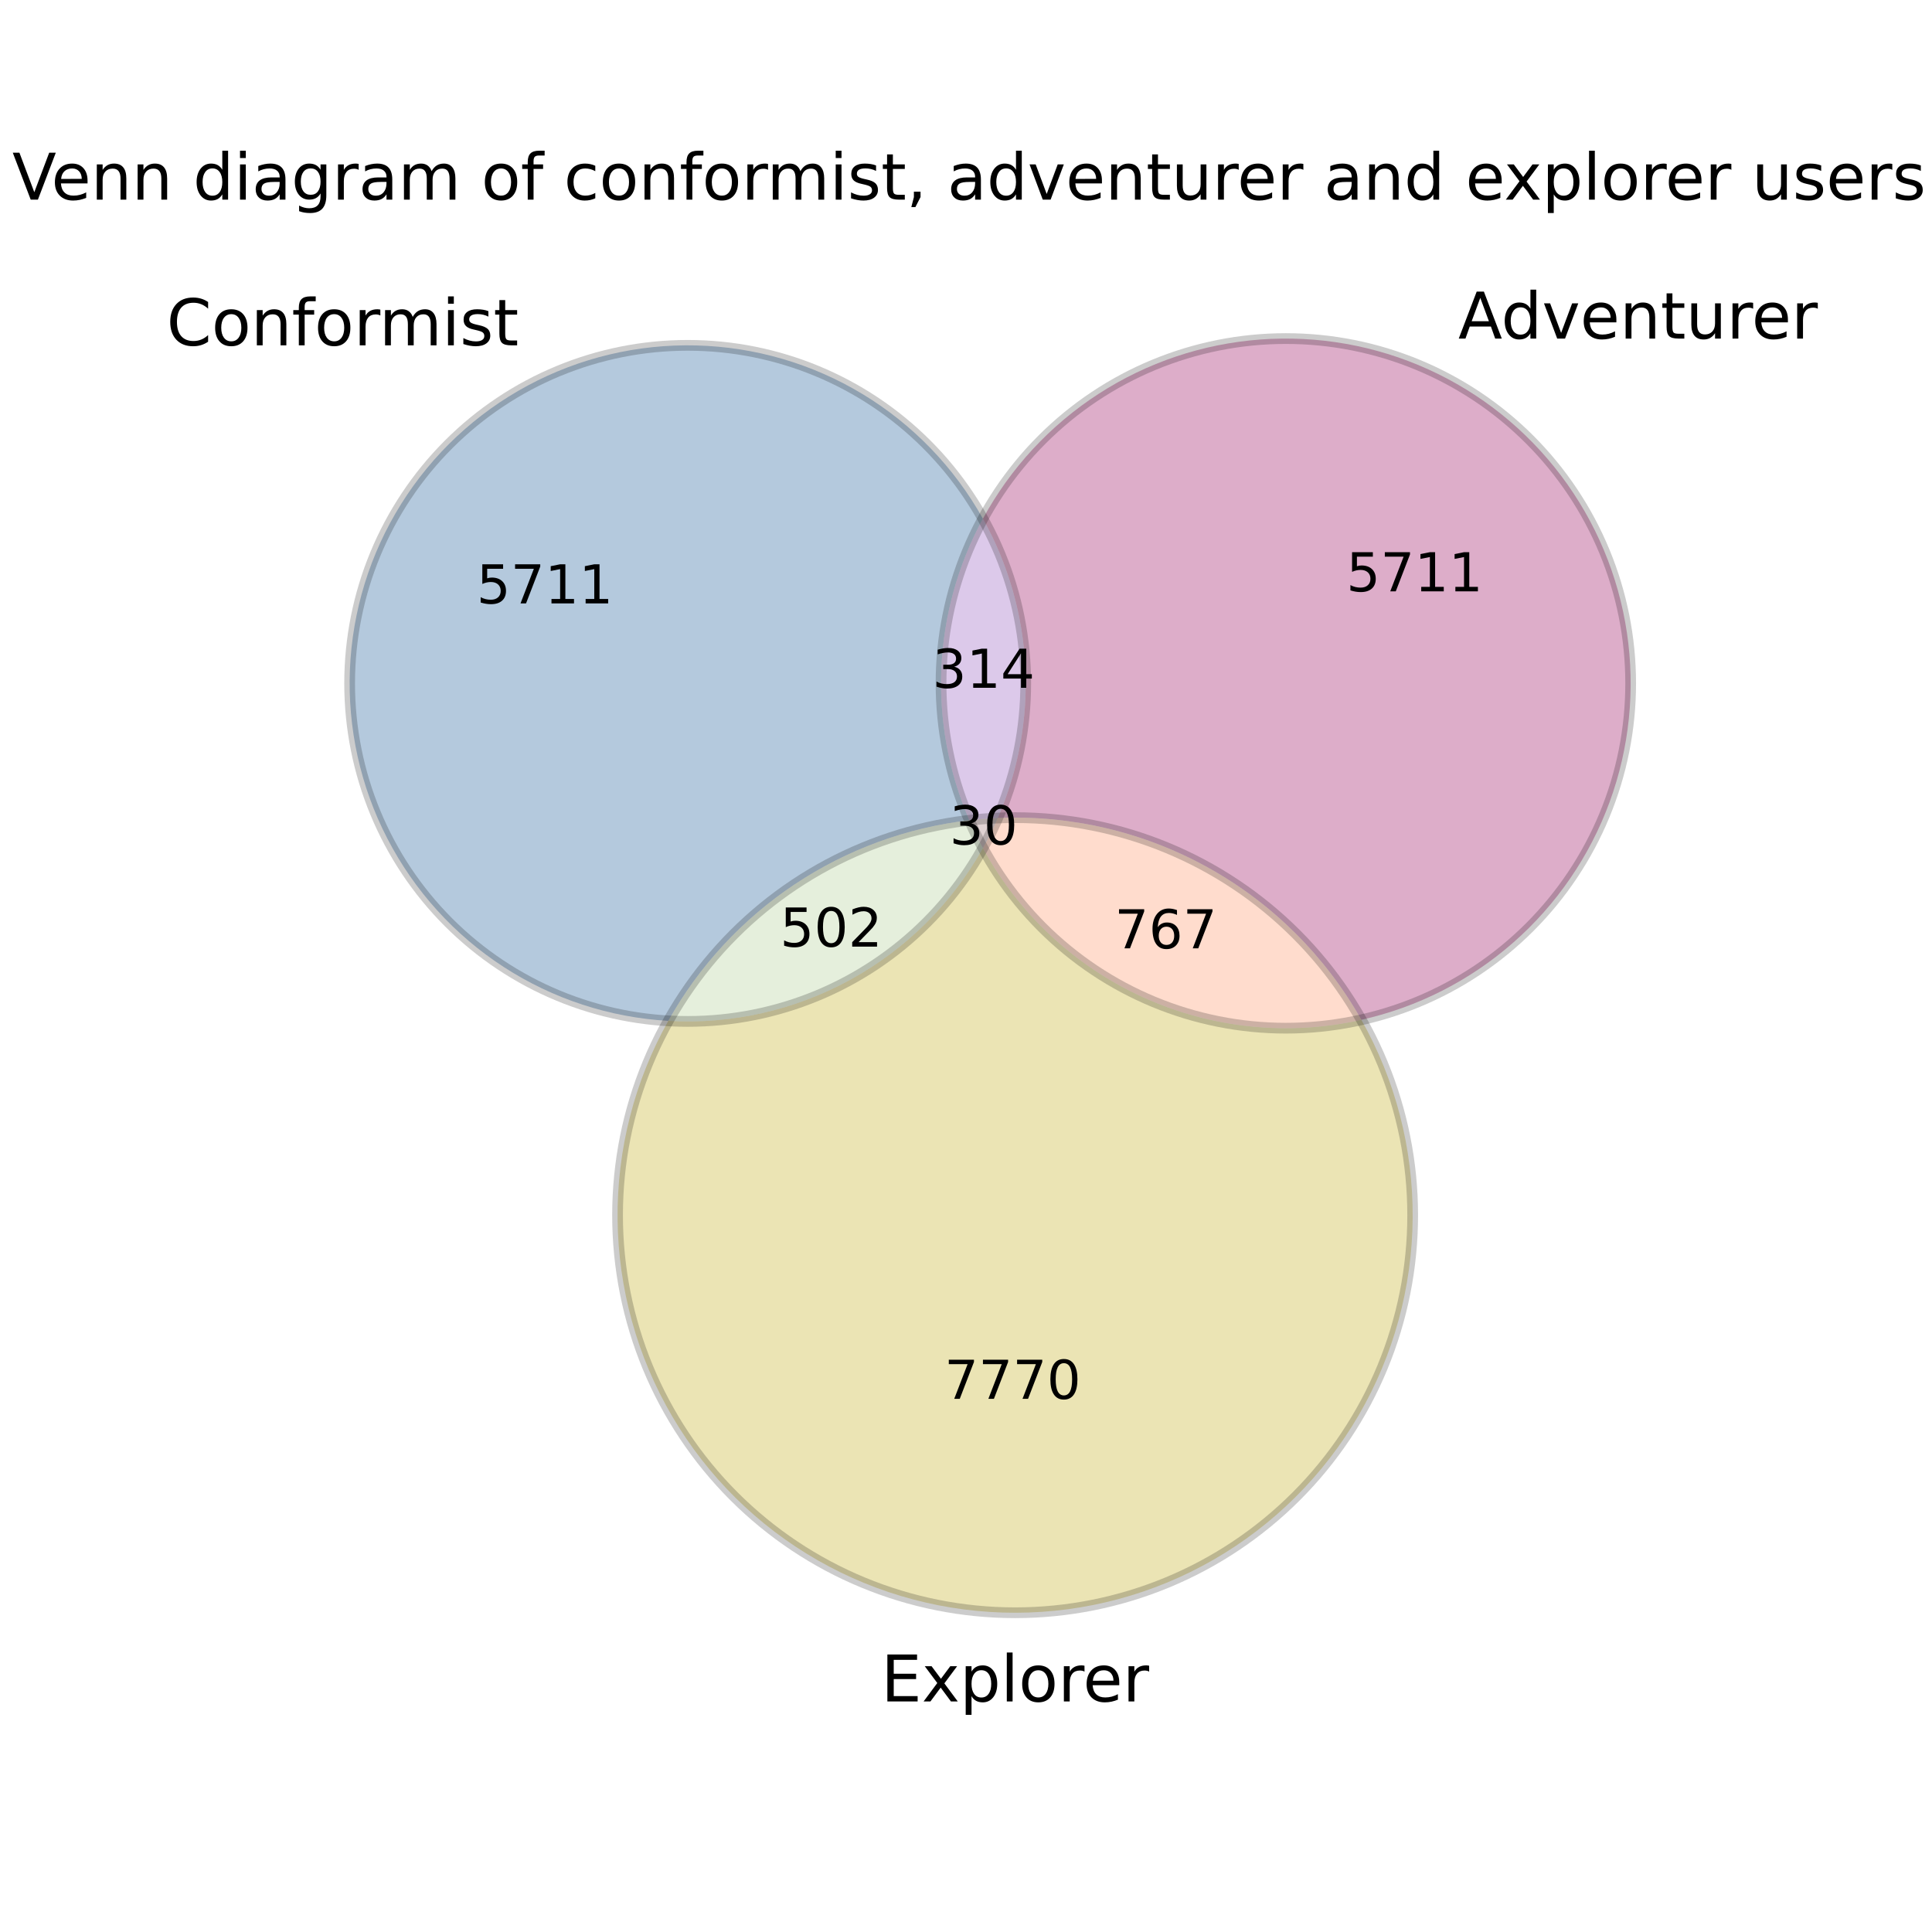
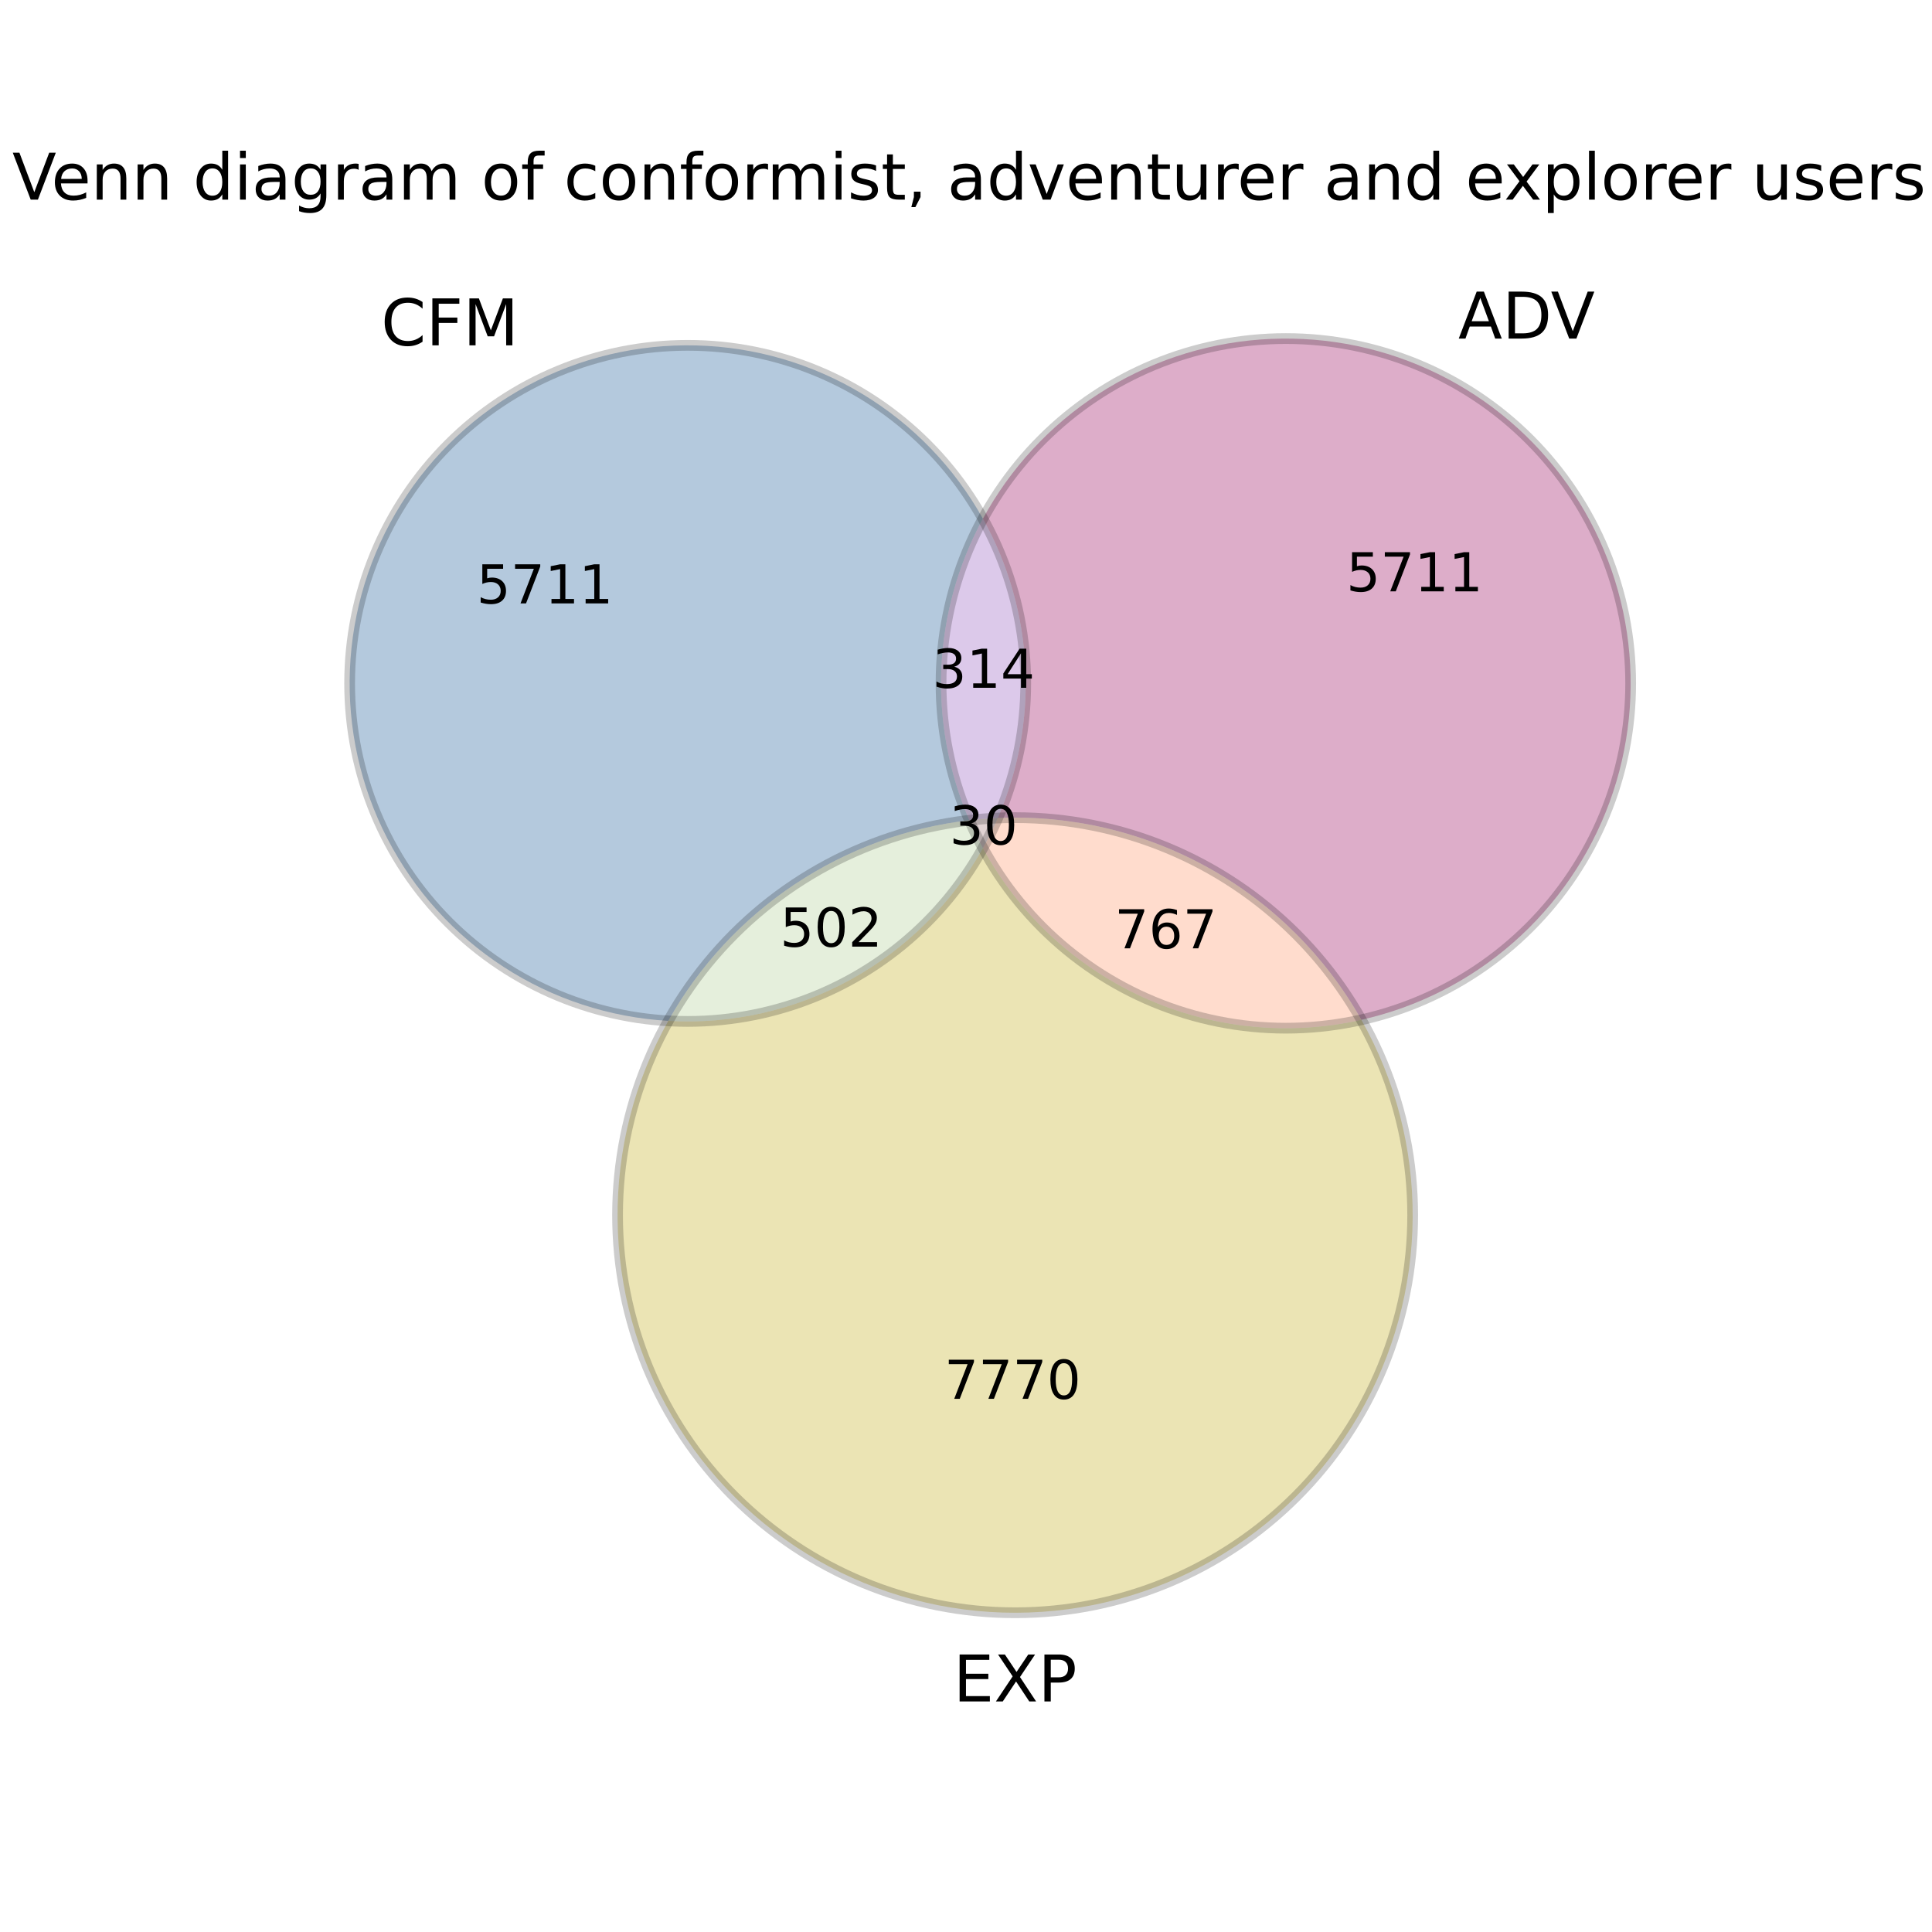
<svg xmlns="http://www.w3.org/2000/svg" xmlns:xlink="http://www.w3.org/1999/xlink" width="360pt" height="360pt" viewBox="0 0 360 360" version="1.1">
  <defs>
    <style type="text/css">*{stroke-linejoin: round; stroke-linecap: butt}</style>
  </defs>
  <g id="figure_1">
    <g id="patch_1">
      <path d="M 0 360  L 360 360  L 360 0  L 0 0  L 0 360  z " style="fill: none" />
    </g>
    <g id="axes_1">
      <g id="patch_2">
-         <path d="M 183.151 96.654  C 177.82 87.098 170.091 79.093 160.726 73.432  C 151.362 67.771 140.682 64.647 129.743 64.368  C 118.804 64.089 107.979 66.666 98.338 71.843  C 88.698 77.02 80.571 84.621 74.761 93.894  C 68.951 103.167 65.657 113.795 65.203 124.729  C 64.75 135.662 67.154 146.527 72.176 156.249  C 77.199 165.97 84.669 174.218 93.848 180.175  C 103.027 186.132 113.602 189.596 124.526 190.223  C 130.254 180 138.328 171.28 148.081 164.783  C 157.833 158.285 168.99 154.194 180.631 152.846  C 176.763 143.902 174.979 134.195 175.415 124.46  C 175.852 114.725 178.497 105.216 183.151 96.654  " clip-path="url(#p87c194760f)" style="fill: #4477aa; opacity: 0.4" />
+         <path d="M 183.151 96.654  C 177.82 87.098 170.091 79.093 160.726 73.432  C 151.362 67.771 140.682 64.647 129.743 64.368  C 118.804 64.089 107.979 66.666 98.338 71.843  C 88.698 77.02 80.571 84.621 74.761 93.894  C 68.951 103.167 65.657 113.795 65.203 124.729  C 64.75 135.662 67.154 146.527 72.176 156.249  C 77.199 165.97 84.669 174.218 93.848 180.175  C 103.027 186.132 113.602 189.596 124.526 190.223  C 130.254 180 138.328 171.28 148.081 164.783  C 157.833 158.285 168.99 154.194 180.631 152.846  C 176.763 143.902 174.979 134.195 175.415 124.46  C 175.852 114.725 178.497 105.216 183.151 96.654  " clip-path="url(#pa07d0264f8)" style="fill: #4477aa; opacity: 0.4" />
      </g>
      <g id="patch_3">
-         <path d="M 183.151 96.654  C 187.868 105.112 190.572 114.544 191.051 124.216  C 191.531 133.888 189.774 143.542 185.917 152.425  C 199.58 151.828 213.144 155.025 225.102 161.662  C 237.059 168.298 246.948 178.118 253.669 190.028  C 264.155 187.675 273.885 182.728 281.965 175.642  C 290.045 168.556 296.219 159.554 299.92 149.465  C 303.621 139.376 304.733 128.517 303.152 117.887  C 301.571 107.257 297.348 97.192 290.872 88.616  C 284.395 80.04 275.869 73.225 266.077 68.796  C 256.285 64.368 245.536 62.466 234.819 63.265  C 224.102 64.065 213.755 67.541 204.729 73.374  C 195.703 79.207 188.283 87.212 183.151 96.654  " clip-path="url(#p87c194760f)" style="fill: #aa3377; opacity: 0.4" />
+         <path d="M 183.151 96.654  C 187.868 105.112 190.572 114.544 191.051 124.216  C 191.531 133.888 189.774 143.542 185.917 152.425  C 199.58 151.828 213.144 155.025 225.102 161.662  C 237.059 168.298 246.948 178.118 253.669 190.028  C 264.155 187.675 273.885 182.728 281.965 175.642  C 290.045 168.556 296.219 159.554 299.92 149.465  C 303.621 139.376 304.733 128.517 303.152 117.887  C 301.571 107.257 297.348 97.192 290.872 88.616  C 284.395 80.04 275.869 73.225 266.077 68.796  C 256.285 64.368 245.536 62.466 234.819 63.265  C 224.102 64.065 213.755 67.541 204.729 73.374  C 195.703 79.207 188.283 87.212 183.151 96.654  " clip-path="url(#pa07d0264f8)" style="fill: #aa3377; opacity: 0.4" />
      </g>
      <g id="patch_4">
-         <path d="M 183.151 96.654  C 178.497 105.216 175.852 114.725 175.415 124.46  C 174.979 134.195 176.763 143.902 180.631 152.846  C 181.51 152.744 182.389 152.658 183.271 152.588  C 184.152 152.518 185.034 152.463 185.917 152.425  C 189.774 143.542 191.531 133.888 191.051 124.216  C 190.572 114.544 187.868 105.112 183.151 96.654  " clip-path="url(#p87c194760f)" style="fill: #a777ca; opacity: 0.4" />
+         <path d="M 183.151 96.654  C 178.497 105.216 175.852 114.725 175.415 124.46  C 174.979 134.195 176.763 143.902 180.631 152.846  C 181.51 152.744 182.389 152.658 183.271 152.588  C 184.152 152.518 185.034 152.463 185.917 152.425  C 189.774 143.542 191.531 133.888 191.051 124.216  C 190.572 114.544 187.868 105.112 183.151 96.654  " clip-path="url(#pa07d0264f8)" style="fill: #a777ca; opacity: 0.4" />
      </g>
      <g id="patch_5">
-         <path d="M 124.526 190.223  C 118.205 201.504 114.947 214.246 115.077 227.177  C 115.207 240.108 118.72 252.782 125.266 263.934  C 131.812 275.086 141.166 284.332 152.393 290.749  C 163.619 297.165 176.333 300.532 189.264 300.513  C 202.196 300.493 214.899 297.088 226.107 290.637  C 237.314 284.186 246.64 274.912 253.152 263.74  C 259.664 252.569 263.139 239.884 263.23 226.953  C 263.321 214.022 260.024 201.29 253.669 190.028  C 240.035 193.088 225.769 191.618 213.045 185.843  C 200.322 180.068 189.823 170.297 183.151 158.02  C 177.389 168.35 168.833 176.851 158.466 182.546  C 148.099 188.24 136.335 190.902 124.526 190.223  " clip-path="url(#p87c194760f)" style="fill: #ccbb44; opacity: 0.4" />
+         <path d="M 124.526 190.223  C 118.205 201.504 114.947 214.246 115.077 227.177  C 115.207 240.108 118.72 252.782 125.266 263.934  C 131.812 275.086 141.166 284.332 152.393 290.749  C 163.619 297.165 176.333 300.532 189.264 300.513  C 202.196 300.493 214.899 297.088 226.107 290.637  C 237.314 284.186 246.64 274.912 253.152 263.74  C 259.664 252.569 263.139 239.884 263.23 226.953  C 263.321 214.022 260.024 201.29 253.669 190.028  C 240.035 193.088 225.769 191.618 213.045 185.843  C 200.322 180.068 189.823 170.297 183.151 158.02  C 177.389 168.35 168.833 176.851 158.466 182.546  C 148.099 188.24 136.335 190.902 124.526 190.223  " clip-path="url(#pa07d0264f8)" style="fill: #ccbb44; opacity: 0.4" />
      </g>
      <g id="patch_6">
-         <path d="M 124.526 190.223  C 136.335 190.902 148.099 188.24 158.466 182.546  C 168.833 176.851 177.389 168.35 183.151 158.02  C 182.692 157.177 182.253 156.324 181.833 155.461  C 181.413 154.599 181.012 153.727 180.631 152.846  C 168.99 154.194 157.833 158.285 148.081 164.783  C 138.328 171.28 130.254 180 124.526 190.223  " clip-path="url(#p87c194760f)" style="fill: #bed6a7; opacity: 0.4" />
+         <path d="M 124.526 190.223  C 136.335 190.902 148.099 188.24 158.466 182.546  C 168.833 176.851 177.389 168.35 183.151 158.02  C 182.692 157.177 182.253 156.324 181.833 155.461  C 181.413 154.599 181.012 153.727 180.631 152.846  C 168.99 154.194 157.833 158.285 148.081 164.783  C 138.328 171.28 130.254 180 124.526 190.223  " clip-path="url(#pa07d0264f8)" style="fill: #bed6a7; opacity: 0.4" />
      </g>
      <g id="patch_7">
-         <path d="M 185.917 152.425  C 185.503 153.38 185.065 154.324 184.603 155.257  C 184.142 156.19 183.658 157.111 183.151 158.02  C 189.823 170.297 200.322 180.068 213.045 185.843  C 225.769 191.618 240.035 193.088 253.669 190.028  C 246.948 178.118 237.059 168.298 225.102 161.662  C 213.144 155.025 199.58 151.828 185.917 152.425  " clip-path="url(#p87c194760f)" style="fill: #ffa783; opacity: 0.4" />
+         <path d="M 185.917 152.425  C 185.503 153.38 185.065 154.324 184.603 155.257  C 184.142 156.19 183.658 157.111 183.151 158.02  C 189.823 170.297 200.322 180.068 213.045 185.843  C 225.769 191.618 240.035 193.088 253.669 190.028  C 246.948 178.118 237.059 168.298 225.102 161.662  C 213.144 155.025 199.58 151.828 185.917 152.425  " clip-path="url(#pa07d0264f8)" style="fill: #ffa783; opacity: 0.4" />
      </g>
      <g id="patch_8">
-         <path d="M 180.631 152.846  C 181.012 153.727 181.413 154.599 181.833 155.461  C 182.253 156.324 182.692 157.177 183.151 158.02  C 183.658 157.111 184.142 156.19 184.603 155.257  C 185.065 154.324 185.503 153.38 185.917 152.425  C 185.034 152.463 184.152 152.518 183.271 152.588  C 182.389 152.658 181.51 152.744 180.631 152.846  " clip-path="url(#p87c194760f)" style="fill: #b18f8f; opacity: 0.4" />
+         <path d="M 180.631 152.846  C 181.012 153.727 181.413 154.599 181.833 155.461  C 182.253 156.324 182.692 157.177 183.151 158.02  C 183.658 157.111 184.142 156.19 184.603 155.257  C 185.065 154.324 185.503 153.38 185.917 152.425  C 185.034 152.463 184.152 152.518 183.271 152.588  C 182.389 152.658 181.51 152.744 180.631 152.846  " clip-path="url(#pa07d0264f8)" style="fill: #b18f8f; opacity: 0.4" />
      </g>
      <g id="patch_9">
-         <path d="M 128.139 190.327  C 144.844 190.327 160.867 183.69 172.68 171.878  C 184.492 160.065 191.129 144.042 191.129 127.337  C 191.129 110.632 184.492 94.609 172.68 82.797  C 160.867 70.985 144.844 64.348 128.139 64.348  C 111.434 64.348 95.411 70.985 83.599 82.797  C 71.786 94.609 65.149 110.632 65.149 127.337  C 65.149 144.042 71.786 160.065 83.599 171.878  C 95.411 183.69 111.434 190.327 128.139 190.327  L 128.139 190.327  z " clip-path="url(#p87c194760f)" style="fill: none; opacity: 0.2; stroke: #000000; stroke-width: 2; stroke-linejoin: miter" />
+         <path d="M 128.139 190.327  C 144.844 190.327 160.867 183.69 172.68 171.878  C 184.492 160.065 191.129 144.042 191.129 127.337  C 191.129 110.632 184.492 94.609 172.68 82.797  C 160.867 70.985 144.844 64.348 128.139 64.348  C 111.434 64.348 95.411 70.985 83.599 82.797  C 71.786 94.609 65.149 110.632 65.149 127.337  C 65.149 144.042 71.786 160.065 83.599 171.878  C 95.411 183.69 111.434 190.327 128.139 190.327  L 128.139 190.327  z " clip-path="url(#pa07d0264f8)" style="fill: none; opacity: 0.2; stroke: #000000; stroke-width: 2; stroke-linejoin: miter" />
      </g>
      <g id="patch_10">
-         <path d="M 239.601 191.587  C 256.64 191.587 272.984 184.817 285.032 172.769  C 297.081 160.72 303.851 144.377 303.851 127.337  C 303.851 110.298 297.081 93.954 285.032 81.906  C 272.984 69.857 256.64 63.087 239.601 63.087  C 222.561 63.087 206.218 69.857 194.169 81.906  C 182.121 93.954 175.351 110.298 175.351 127.337  C 175.351 144.377 182.121 160.72 194.169 172.769  C 206.218 184.817 222.561 191.587 239.601 191.587  L 239.601 191.587  z " clip-path="url(#p87c194760f)" style="fill: none; opacity: 0.2; stroke: #000000; stroke-width: 2; stroke-linejoin: miter" />
+         <path d="M 239.601 191.587  C 256.64 191.587 272.984 184.817 285.032 172.769  C 297.081 160.72 303.851 144.377 303.851 127.337  C 303.851 110.298 297.081 93.954 285.032 81.906  C 272.984 69.857 256.64 63.087 239.601 63.087  C 222.561 63.087 206.218 69.857 194.169 81.906  C 182.121 93.954 175.351 110.298 175.351 127.337  C 175.351 144.377 182.121 160.72 194.169 172.769  C 206.218 184.817 222.561 191.587 239.601 191.587  L 239.601 191.587  z " clip-path="url(#pa07d0264f8)" style="fill: none; opacity: 0.2; stroke: #000000; stroke-width: 2; stroke-linejoin: miter" />
      </g>
      <g id="patch_11">
-         <path d="M 189.153 300.513  C 208.799 300.513 227.643 292.707 241.534 278.815  C 255.426 264.924 263.232 246.079 263.232 226.433  C 263.232 206.787 255.426 187.943 241.534 174.052  C 227.643 160.16 208.799 152.354 189.153 152.354  C 169.506 152.354 150.662 160.16 136.771 174.052  C 122.879 187.943 115.073 206.787 115.073 226.433  C 115.073 246.079 122.879 264.924 136.771 278.815  C 150.662 292.707 169.506 300.513 189.153 300.513  L 189.153 300.513  z " clip-path="url(#p87c194760f)" style="fill: none; opacity: 0.2; stroke: #000000; stroke-width: 2; stroke-linejoin: miter" />
+         <path d="M 189.153 300.513  C 208.799 300.513 227.643 292.707 241.534 278.815  C 255.426 264.924 263.232 246.079 263.232 226.433  C 263.232 206.787 255.426 187.943 241.534 174.052  C 227.643 160.16 208.799 152.354 189.153 152.354  C 169.506 152.354 150.662 160.16 136.771 174.052  C 122.879 187.943 115.073 206.787 115.073 226.433  C 115.073 246.079 122.879 264.924 136.771 278.815  C 150.662 292.707 169.506 300.513 189.153 300.513  L 189.153 300.513  z " clip-path="url(#pa07d0264f8)" style="fill: none; opacity: 0.2; stroke: #000000; stroke-width: 2; stroke-linejoin: miter" />
      </g>
      <g id="text_1">
        <g transform="translate(88.79503 112.4394)scale(0.1 -0.1)">
          <defs>
            <path id="DejaVuSans-35" d="M 691 4666  L 3169 4666  L 3169 4134  L 1269 4134  L 1269 2991  Q 1406 3038 1543 3061  Q 1681 3084 1819 3084  Q 2600 3084 3056 2656  Q 3513 2228 3513 1497  Q 3513 744 3044 326  Q 2575 -91 1722 -91  Q 1428 -91 1123 -41  Q 819 9 494 109  L 494 744  Q 775 591 1075 516  Q 1375 441 1709 441  Q 2250 441 2565 725  Q 2881 1009 2881 1497  Q 2881 1984 2565 2268  Q 2250 2553 1709 2553  Q 1456 2553 1204 2497  Q 953 2441 691 2322  L 691 4666  z " transform="scale(0.015625)" />
            <path id="DejaVuSans-37" d="M 525 4666  L 3525 4666  L 3525 4397  L 1831 0  L 1172 0  L 2766 4134  L 525 4134  L 525 4666  z " transform="scale(0.015625)" />
            <path id="DejaVuSans-31" d="M 794 531  L 1825 531  L 1825 4091  L 703 3866  L 703 4441  L 1819 4666  L 2450 4666  L 2450 531  L 3481 531  L 3481 0  L 794 0  L 794 531  z " transform="scale(0.015625)" />
          </defs>
          <use xlink:href="#DejaVuSans-35" />
          <use xlink:href="#DejaVuSans-37" x="63.623" />
          <use xlink:href="#DejaVuSans-31" x="127.246" />
          <use xlink:href="#DejaVuSans-31" x="190.869" />
        </g>
      </g>
      <g id="text_2">
        <g transform="translate(250.86 110.1849)scale(0.1 -0.1)">
          <use xlink:href="#DejaVuSans-35" />
          <use xlink:href="#DejaVuSans-37" x="63.623" />
          <use xlink:href="#DejaVuSans-31" x="127.246" />
          <use xlink:href="#DejaVuSans-31" x="190.869" />
        </g>
      </g>
      <g id="text_3">
        <g transform="translate(173.7416 128.1633)scale(0.1 -0.1)">
          <defs>
            <path id="DejaVuSans-33" d="M 2597 2516  Q 3050 2419 3304 2112  Q 3559 1806 3559 1356  Q 3559 666 3084 287  Q 2609 -91 1734 -91  Q 1441 -91 1130 -33  Q 819 25 488 141  L 488 750  Q 750 597 1062 519  Q 1375 441 1716 441  Q 2309 441 2620 675  Q 2931 909 2931 1356  Q 2931 1769 2642 2001  Q 2353 2234 1838 2234  L 1294 2234  L 1294 2753  L 1863 2753  Q 2328 2753 2575 2939  Q 2822 3125 2822 3475  Q 2822 3834 2567 4026  Q 2313 4219 1838 4219  Q 1578 4219 1281 4162  Q 984 4106 628 3988  L 628 4550  Q 988 4650 1302 4700  Q 1616 4750 1894 4750  Q 2613 4750 3031 4423  Q 3450 4097 3450 3541  Q 3450 3153 3228 2886  Q 3006 2619 2597 2516  z " transform="scale(0.015625)" />
            <path id="DejaVuSans-34" d="M 2419 4116  L 825 1625  L 2419 1625  L 2419 4116  z M 2253 4666  L 3047 4666  L 3047 1625  L 3713 1625  L 3713 1100  L 3047 1100  L 3047 0  L 2419 0  L 2419 1100  L 313 1100  L 313 1709  L 2253 4666  z " transform="scale(0.015625)" />
          </defs>
          <use xlink:href="#DejaVuSans-33" />
          <use xlink:href="#DejaVuSans-31" x="63.623" />
          <use xlink:href="#DejaVuSans-34" x="127.246" />
        </g>
      </g>
      <g id="text_4">
        <g transform="translate(175.9754 260.6526)scale(0.1 -0.1)">
          <defs>
            <path id="DejaVuSans-30" d="M 2034 4250  Q 1547 4250 1301 3770  Q 1056 3291 1056 2328  Q 1056 1369 1301 889  Q 1547 409 2034 409  Q 2525 409 2770 889  Q 3016 1369 3016 2328  Q 3016 3291 2770 3770  Q 2525 4250 2034 4250  z M 2034 4750  Q 2819 4750 3233 4129  Q 3647 3509 3647 2328  Q 3647 1150 3233 529  Q 2819 -91 2034 -91  Q 1250 -91 836 529  Q 422 1150 422 2328  Q 422 3509 836 4129  Q 1250 4750 2034 4750  z " transform="scale(0.015625)" />
          </defs>
          <use xlink:href="#DejaVuSans-37" />
          <use xlink:href="#DejaVuSans-37" x="63.623" />
          <use xlink:href="#DejaVuSans-37" x="127.246" />
          <use xlink:href="#DejaVuSans-30" x="190.869" />
        </g>
      </g>
      <g id="text_5">
        <g transform="translate(145.3386 176.3863)scale(0.1 -0.1)">
          <defs>
            <path id="DejaVuSans-32" d="M 1228 531  L 3431 531  L 3431 0  L 469 0  L 469 531  Q 828 903 1448 1529  Q 2069 2156 2228 2338  Q 2531 2678 2651 2914  Q 2772 3150 2772 3378  Q 2772 3750 2511 3984  Q 2250 4219 1831 4219  Q 1534 4219 1204 4116  Q 875 4013 500 3803  L 500 4441  Q 881 4594 1212 4672  Q 1544 4750 1819 4750  Q 2544 4750 2975 4387  Q 3406 4025 3406 3419  Q 3406 3131 3298 2873  Q 3191 2616 2906 2266  Q 2828 2175 2409 1742  Q 1991 1309 1228 531  z " transform="scale(0.015625)" />
          </defs>
          <use xlink:href="#DejaVuSans-35" />
          <use xlink:href="#DejaVuSans-30" x="63.623" />
          <use xlink:href="#DejaVuSans-32" x="127.246" />
        </g>
      </g>
      <g id="text_6">
        <g transform="translate(207.693 176.7117)scale(0.1 -0.1)">
          <defs>
            <path id="DejaVuSans-36" d="M 2113 2584  Q 1688 2584 1439 2293  Q 1191 2003 1191 1497  Q 1191 994 1439 701  Q 1688 409 2113 409  Q 2538 409 2786 701  Q 3034 994 3034 1497  Q 3034 2003 2786 2293  Q 2538 2584 2113 2584  z M 3366 4563  L 3366 3988  Q 3128 4100 2886 4159  Q 2644 4219 2406 4219  Q 1781 4219 1451 3797  Q 1122 3375 1075 2522  Q 1259 2794 1537 2939  Q 1816 3084 2150 3084  Q 2853 3084 3261 2657  Q 3669 2231 3669 1497  Q 3669 778 3244 343  Q 2819 -91 2113 -91  Q 1303 -91 875 529  Q 447 1150 447 2328  Q 447 3434 972 4092  Q 1497 4750 2381 4750  Q 2619 4750 2861 4703  Q 3103 4656 3366 4563  z " transform="scale(0.015625)" />
          </defs>
          <use xlink:href="#DejaVuSans-37" />
          <use xlink:href="#DejaVuSans-36" x="63.623" />
          <use xlink:href="#DejaVuSans-37" x="127.246" />
        </g>
      </g>
      <g id="text_7">
        <g transform="translate(176.9208 157.3526)scale(0.1 -0.1)">
          <use xlink:href="#DejaVuSans-33" />
          <use xlink:href="#DejaVuSans-30" x="63.623" />
        </g>
      </g>
      <g id="text_8">
-         <g transform="translate(31.04923 64.34755)scale(0.12 -0.12)">
+         <g transform="translate(71.00923 64.34755)scale(0.12 -0.12)">
          <defs>
            <path id="DejaVuSans-43" d="M 4122 4306  L 4122 3641  Q 3803 3938 3442 4084  Q 3081 4231 2675 4231  Q 1875 4231 1450 3742  Q 1025 3253 1025 2328  Q 1025 1406 1450 917  Q 1875 428 2675 428  Q 3081 428 3442 575  Q 3803 722 4122 1019  L 4122 359  Q 3791 134 3420 21  Q 3050 -91 2638 -91  Q 1578 -91 968 557  Q 359 1206 359 2328  Q 359 3453 968 4101  Q 1578 4750 2638 4750  Q 3056 4750 3426 4639  Q 3797 4528 4122 4306  z " transform="scale(0.015625)" />
-             <path id="DejaVuSans-6f" d="M 1959 3097  Q 1497 3097 1228 2736  Q 959 2375 959 1747  Q 959 1119 1226 758  Q 1494 397 1959 397  Q 2419 397 2687 759  Q 2956 1122 2956 1747  Q 2956 2369 2687 2733  Q 2419 3097 1959 3097  z M 1959 3584  Q 2709 3584 3137 3096  Q 3566 2609 3566 1747  Q 3566 888 3137 398  Q 2709 -91 1959 -91  Q 1206 -91 779 398  Q 353 888 353 1747  Q 353 2609 779 3096  Q 1206 3584 1959 3584  z " transform="scale(0.015625)" />
+             <path id="DejaVuSans-46" d="M 628 4666  L 3309 4666  L 3309 4134  L 1259 4134  L 1259 2759  L 3109 2759  L 3109 2228  L 1259 2228  L 1259 0  L 628 0  L 628 4666  z " transform="scale(0.015625)" />
+             <path id="DejaVuSans-4d" d="M 628 4666  L 1569 4666  L 2759 1491  L 3956 4666  L 4897 4666  L 4897 0  L 4281 0  L 4281 4097  L 3078 897  L 2444 897  L 1241 4097  L 1241 0  L 628 0  L 628 4666  z " transform="scale(0.015625)" />
+           </defs>
+           <use xlink:href="#DejaVuSans-43" />
+           <use xlink:href="#DejaVuSans-46" x="69.824" />
+           <use xlink:href="#DejaVuSans-4d" x="127.344" />
+         </g>
+       </g>
+       <g id="text_9">
+         <g transform="translate(271.7256 63.08729)scale(0.12 -0.12)">
+           <defs>
+             <path id="DejaVuSans-41" d="M 2188 4044  L 1331 1722  L 3047 1722  L 2188 4044  z M 1831 4666  L 2547 4666  L 4325 0  L 3669 0  L 3244 1197  L 1141 1197  L 716 0  L 50 0  L 1831 4666  z " transform="scale(0.015625)" />
+             <path id="DejaVuSans-44" d="M 1259 4147  L 1259 519  L 2022 519  Q 2988 519 3436 956  Q 3884 1394 3884 2338  Q 3884 3275 3436 3711  Q 2988 4147 2022 4147  L 1259 4147  z M 628 4666  L 1925 4666  Q 3281 4666 3915 4102  Q 4550 3538 4550 2338  Q 4550 1131 3912 565  Q 3275 0 1925 0  L 628 0  L 628 4666  z " transform="scale(0.015625)" />
+             <path id="DejaVuSans-56" d="M 1831 0  L 50 4666  L 709 4666  L 2188 738  L 3669 4666  L 4325 4666  L 2547 0  L 1831 0  z " transform="scale(0.015625)" />
+           </defs>
+           <use xlink:href="#DejaVuSans-41" />
+           <use xlink:href="#DejaVuSans-44" x="68.408" />
+           <use xlink:href="#DejaVuSans-56" x="143.66" />
+         </g>
+       </g>
+       <g id="text_10">
+         <g transform="translate(177.6335 317.0388)scale(0.12 -0.12)">
+           <defs>
+             <path id="DejaVuSans-45" d="M 628 4666  L 3578 4666  L 3578 4134  L 1259 4134  L 1259 2753  L 3481 2753  L 3481 2222  L 1259 2222  L 1259 531  L 3634 531  L 3634 0  L 628 0  L 628 4666  z " transform="scale(0.015625)" />
+             <path id="DejaVuSans-58" d="M 403 4666  L 1081 4666  L 2241 2931  L 3406 4666  L 4084 4666  L 2584 2425  L 4184 0  L 3506 0  L 2194 1984  L 872 0  L 191 0  L 1856 2491  L 403 4666  z " transform="scale(0.015625)" />
+             <path id="DejaVuSans-50" d="M 1259 4147  L 1259 2394  L 2053 2394  Q 2494 2394 2734 2622  Q 2975 2850 2975 3272  Q 2975 3691 2734 3919  Q 2494 4147 2053 4147  L 1259 4147  z M 628 4666  L 2053 4666  Q 2838 4666 3239 4311  Q 3641 3956 3641 3272  Q 3641 2581 3239 2228  Q 2838 1875 2053 1875  L 1259 1875  L 1259 0  L 628 0  L 628 4666  z " transform="scale(0.015625)" />
+           </defs>
+           <use xlink:href="#DejaVuSans-45" />
+           <use xlink:href="#DejaVuSans-58" x="63.184" />
+           <use xlink:href="#DejaVuSans-50" x="131.689" />
+         </g>
+       </g>
+       <g id="text_11">
+         <g transform="translate(2.288438 37.2)scale(0.12 -0.12)">
+           <defs>
+             <path id="DejaVuSans-65" d="M 3597 1894  L 3597 1613  L 953 1613  Q 991 1019 1311 708  Q 1631 397 2203 397  Q 2534 397 2845 478  Q 3156 559 3463 722  L 3463 178  Q 3153 47 2828 -22  Q 2503 -91 2169 -91  Q 1331 -91 842 396  Q 353 884 353 1716  Q 353 2575 817 3079  Q 1281 3584 2069 3584  Q 2775 3584 3186 3129  Q 3597 2675 3597 1894  z M 3022 2063  Q 3016 2534 2758 2815  Q 2500 3097 2075 3097  Q 1594 3097 1305 2825  Q 1016 2553 972 2059  L 3022 2063  z " transform="scale(0.015625)" />
            <path id="DejaVuSans-6e" d="M 3513 2113  L 3513 0  L 2938 0  L 2938 2094  Q 2938 2591 2744 2837  Q 2550 3084 2163 3084  Q 1697 3084 1428 2787  Q 1159 2491 1159 1978  L 1159 0  L 581 0  L 581 3500  L 1159 3500  L 1159 2956  Q 1366 3272 1645 3428  Q 1925 3584 2291 3584  Q 2894 3584 3203 3211  Q 3513 2838 3513 2113  z " transform="scale(0.015625)" />
-             <path id="DejaVuSans-66" d="M 2375 4863  L 2375 4384  L 1825 4384  Q 1516 4384 1395 4259  Q 1275 4134 1275 3809  L 1275 3500  L 2222 3500  L 2222 3053  L 1275 3053  L 1275 0  L 697 0  L 697 3053  L 147 3053  L 147 3500  L 697 3500  L 697 3744  Q 697 4328 969 4595  Q 1241 4863 1831 4863  L 2375 4863  z " transform="scale(0.015625)" />
+             <path id="DejaVuSans-20" transform="scale(0.015625)" />
+             <path id="DejaVuSans-64" d="M 2906 2969  L 2906 4863  L 3481 4863  L 3481 0  L 2906 0  L 2906 525  Q 2725 213 2448 61  Q 2172 -91 1784 -91  Q 1150 -91 751 415  Q 353 922 353 1747  Q 353 2572 751 3078  Q 1150 3584 1784 3584  Q 2172 3584 2448 3432  Q 2725 3281 2906 2969  z M 947 1747  Q 947 1113 1208 752  Q 1469 391 1925 391  Q 2381 391 2643 752  Q 2906 1113 2906 1747  Q 2906 2381 2643 2742  Q 2381 3103 1925 3103  Q 1469 3103 1208 2742  Q 947 2381 947 1747  z " transform="scale(0.015625)" />
+             <path id="DejaVuSans-69" d="M 603 3500  L 1178 3500  L 1178 0  L 603 0  L 603 3500  z M 603 4863  L 1178 4863  L 1178 4134  L 603 4134  L 603 4863  z " transform="scale(0.015625)" />
+             <path id="DejaVuSans-61" d="M 2194 1759  Q 1497 1759 1228 1600  Q 959 1441 959 1056  Q 959 750 1161 570  Q 1363 391 1709 391  Q 2188 391 2477 730  Q 2766 1069 2766 1631  L 2766 1759  L 2194 1759  z M 3341 1997  L 3341 0  L 2766 0  L 2766 531  Q 2569 213 2275 61  Q 1981 -91 1556 -91  Q 1019 -91 701 211  Q 384 513 384 1019  Q 384 1609 779 1909  Q 1175 2209 1959 2209  L 2766 2209  L 2766 2266  Q 2766 2663 2505 2880  Q 2244 3097 1772 3097  Q 1472 3097 1187 3025  Q 903 2953 641 2809  L 641 3341  Q 956 3463 1253 3523  Q 1550 3584 1831 3584  Q 2591 3584 2966 3190  Q 3341 2797 3341 1997  z " transform="scale(0.015625)" />
+             <path id="DejaVuSans-67" d="M 2906 1791  Q 2906 2416 2648 2759  Q 2391 3103 1925 3103  Q 1463 3103 1205 2759  Q 947 2416 947 1791  Q 947 1169 1205 825  Q 1463 481 1925 481  Q 2391 481 2648 825  Q 2906 1169 2906 1791  z M 3481 434  Q 3481 -459 3084 -895  Q 2688 -1331 1869 -1331  Q 1566 -1331 1297 -1286  Q 1028 -1241 775 -1147  L 775 -588  Q 1028 -725 1275 -790  Q 1522 -856 1778 -856  Q 2344 -856 2625 -561  Q 2906 -266 2906 331  L 2906 616  Q 2728 306 2450 153  Q 2172 0 1784 0  Q 1141 0 747 490  Q 353 981 353 1791  Q 353 2603 747 3093  Q 1141 3584 1784 3584  Q 2172 3584 2450 3431  Q 2728 3278 2906 2969  L 2906 3500  L 3481 3500  L 3481 434  z " transform="scale(0.015625)" />
            <path id="DejaVuSans-72" d="M 2631 2963  Q 2534 3019 2420 3045  Q 2306 3072 2169 3072  Q 1681 3072 1420 2755  Q 1159 2438 1159 1844  L 1159 0  L 581 0  L 581 3500  L 1159 3500  L 1159 2956  Q 1341 3275 1631 3429  Q 1922 3584 2338 3584  Q 2397 3584 2469 3576  Q 2541 3569 2628 3553  L 2631 2963  z " transform="scale(0.015625)" />
            <path id="DejaVuSans-6d" d="M 3328 2828  Q 3544 3216 3844 3400  Q 4144 3584 4550 3584  Q 5097 3584 5394 3201  Q 5691 2819 5691 2113  L 5691 0  L 5113 0  L 5113 2094  Q 5113 2597 4934 2840  Q 4756 3084 4391 3084  Q 3944 3084 3684 2787  Q 3425 2491 3425 1978  L 3425 0  L 2847 0  L 2847 2094  Q 2847 2600 2669 2842  Q 2491 3084 2119 3084  Q 1678 3084 1418 2786  Q 1159 2488 1159 1978  L 1159 0  L 581 0  L 581 3500  L 1159 3500  L 1159 2956  Q 1356 3278 1631 3431  Q 1906 3584 2284 3584  Q 2666 3584 2933 3390  Q 3200 3197 3328 2828  z " transform="scale(0.015625)" />
-             <path id="DejaVuSans-69" d="M 603 3500  L 1178 3500  L 1178 0  L 603 0  L 603 3500  z M 603 4863  L 1178 4863  L 1178 4134  L 603 4134  L 603 4863  z " transform="scale(0.015625)" />
+             <path id="DejaVuSans-6f" d="M 1959 3097  Q 1497 3097 1228 2736  Q 959 2375 959 1747  Q 959 1119 1226 758  Q 1494 397 1959 397  Q 2419 397 2687 759  Q 2956 1122 2956 1747  Q 2956 2369 2687 2733  Q 2419 3097 1959 3097  z M 1959 3584  Q 2709 3584 3137 3096  Q 3566 2609 3566 1747  Q 3566 888 3137 398  Q 2709 -91 1959 -91  Q 1206 -91 779 398  Q 353 888 353 1747  Q 353 2609 779 3096  Q 1206 3584 1959 3584  z " transform="scale(0.015625)" />
+             <path id="DejaVuSans-66" d="M 2375 4863  L 2375 4384  L 1825 4384  Q 1516 4384 1395 4259  Q 1275 4134 1275 3809  L 1275 3500  L 2222 3500  L 2222 3053  L 1275 3053  L 1275 0  L 697 0  L 697 3053  L 147 3053  L 147 3500  L 697 3500  L 697 3744  Q 697 4328 969 4595  Q 1241 4863 1831 4863  L 2375 4863  z " transform="scale(0.015625)" />
+             <path id="DejaVuSans-63" d="M 3122 3366  L 3122 2828  Q 2878 2963 2633 3030  Q 2388 3097 2138 3097  Q 1578 3097 1268 2742  Q 959 2388 959 1747  Q 959 1106 1268 751  Q 1578 397 2138 397  Q 2388 397 2633 464  Q 2878 531 3122 666  L 3122 134  Q 2881 22 2623 -34  Q 2366 -91 2075 -91  Q 1284 -91 818 406  Q 353 903 353 1747  Q 353 2603 823 3093  Q 1294 3584 2113 3584  Q 2378 3584 2631 3529  Q 2884 3475 3122 3366  z " transform="scale(0.015625)" />
            <path id="DejaVuSans-73" d="M 2834 3397  L 2834 2853  Q 2591 2978 2328 3040  Q 2066 3103 1784 3103  Q 1356 3103 1142 2972  Q 928 2841 928 2578  Q 928 2378 1081 2264  Q 1234 2150 1697 2047  L 1894 2003  Q 2506 1872 2764 1633  Q 3022 1394 3022 966  Q 3022 478 2636 193  Q 2250 -91 1575 -91  Q 1294 -91 989 -36  Q 684 19 347 128  L 347 722  Q 666 556 975 473  Q 1284 391 1588 391  Q 1994 391 2212 530  Q 2431 669 2431 922  Q 2431 1156 2273 1281  Q 2116 1406 1581 1522  L 1381 1569  Q 847 1681 609 1914  Q 372 2147 372 2553  Q 372 3047 722 3315  Q 1072 3584 1716 3584  Q 2034 3584 2315 3537  Q 2597 3491 2834 3397  z " transform="scale(0.015625)" />
            <path id="DejaVuSans-74" d="M 1172 4494  L 1172 3500  L 2356 3500  L 2356 3053  L 1172 3053  L 1172 1153  Q 1172 725 1289 603  Q 1406 481 1766 481  L 2356 481  L 2356 0  L 1766 0  Q 1100 0 847 248  Q 594 497 594 1153  L 594 3053  L 172 3053  L 172 3500  L 594 3500  L 594 4494  L 1172 4494  z " transform="scale(0.015625)" />
-           </defs>
-           <use xlink:href="#DejaVuSans-43" />
-           <use xlink:href="#DejaVuSans-6f" x="69.824" />
-           <use xlink:href="#DejaVuSans-6e" x="131.006" />
-           <use xlink:href="#DejaVuSans-66" x="194.385" />
-           <use xlink:href="#DejaVuSans-6f" x="229.59" />
-           <use xlink:href="#DejaVuSans-72" x="290.771" />
-           <use xlink:href="#DejaVuSans-6d" x="330.135" />
-           <use xlink:href="#DejaVuSans-69" x="427.547" />
-           <use xlink:href="#DejaVuSans-73" x="455.33" />
-           <use xlink:href="#DejaVuSans-74" x="507.43" />
-         </g>
-       </g>
-       <g id="text_9">
-         <g transform="translate(271.7256 63.08729)scale(0.12 -0.12)">
-           <defs>
-             <path id="DejaVuSans-41" d="M 2188 4044  L 1331 1722  L 3047 1722  L 2188 4044  z M 1831 4666  L 2547 4666  L 4325 0  L 3669 0  L 3244 1197  L 1141 1197  L 716 0  L 50 0  L 1831 4666  z " transform="scale(0.015625)" />
-             <path id="DejaVuSans-64" d="M 2906 2969  L 2906 4863  L 3481 4863  L 3481 0  L 2906 0  L 2906 525  Q 2725 213 2448 61  Q 2172 -91 1784 -91  Q 1150 -91 751 415  Q 353 922 353 1747  Q 353 2572 751 3078  Q 1150 3584 1784 3584  Q 2172 3584 2448 3432  Q 2725 3281 2906 2969  z M 947 1747  Q 947 1113 1208 752  Q 1469 391 1925 391  Q 2381 391 2643 752  Q 2906 1113 2906 1747  Q 2906 2381 2643 2742  Q 2381 3103 1925 3103  Q 1469 3103 1208 2742  Q 947 2381 947 1747  z " transform="scale(0.015625)" />
+             <path id="DejaVuSans-2c" d="M 750 794  L 1409 794  L 1409 256  L 897 -744  L 494 -744  L 750 256  L 750 794  z " transform="scale(0.015625)" />
            <path id="DejaVuSans-76" d="M 191 3500  L 800 3500  L 1894 563  L 2988 3500  L 3597 3500  L 2284 0  L 1503 0  L 191 3500  z " transform="scale(0.015625)" />
-             <path id="DejaVuSans-65" d="M 3597 1894  L 3597 1613  L 953 1613  Q 991 1019 1311 708  Q 1631 397 2203 397  Q 2534 397 2845 478  Q 3156 559 3463 722  L 3463 178  Q 3153 47 2828 -22  Q 2503 -91 2169 -91  Q 1331 -91 842 396  Q 353 884 353 1716  Q 353 2575 817 3079  Q 1281 3584 2069 3584  Q 2775 3584 3186 3129  Q 3597 2675 3597 1894  z M 3022 2063  Q 3016 2534 2758 2815  Q 2500 3097 2075 3097  Q 1594 3097 1305 2825  Q 1016 2553 972 2059  L 3022 2063  z " transform="scale(0.015625)" />
            <path id="DejaVuSans-75" d="M 544 1381  L 544 3500  L 1119 3500  L 1119 1403  Q 1119 906 1312 657  Q 1506 409 1894 409  Q 2359 409 2629 706  Q 2900 1003 2900 1516  L 2900 3500  L 3475 3500  L 3475 0  L 2900 0  L 2900 538  Q 2691 219 2414 64  Q 2138 -91 1772 -91  Q 1169 -91 856 284  Q 544 659 544 1381  z M 1991 3584  L 1991 3584  z " transform="scale(0.015625)" />
-           </defs>
-           <use xlink:href="#DejaVuSans-41" />
-           <use xlink:href="#DejaVuSans-64" x="66.658" />
-           <use xlink:href="#DejaVuSans-76" x="130.135" />
-           <use xlink:href="#DejaVuSans-65" x="189.314" />
-           <use xlink:href="#DejaVuSans-6e" x="250.838" />
-           <use xlink:href="#DejaVuSans-74" x="314.217" />
-           <use xlink:href="#DejaVuSans-75" x="353.426" />
-           <use xlink:href="#DejaVuSans-72" x="416.805" />
-           <use xlink:href="#DejaVuSans-65" x="455.668" />
-           <use xlink:href="#DejaVuSans-72" x="517.191" />
-         </g>
-       </g>
-       <g id="text_10">
-         <g transform="translate(164.1728 317.0388)scale(0.12 -0.12)">
-           <defs>
-             <path id="DejaVuSans-45" d="M 628 4666  L 3578 4666  L 3578 4134  L 1259 4134  L 1259 2753  L 3481 2753  L 3481 2222  L 1259 2222  L 1259 531  L 3634 531  L 3634 0  L 628 0  L 628 4666  z " transform="scale(0.015625)" />
            <path id="DejaVuSans-78" d="M 3513 3500  L 2247 1797  L 3578 0  L 2900 0  L 1881 1375  L 863 0  L 184 0  L 1544 1831  L 300 3500  L 978 3500  L 1906 2253  L 2834 3500  L 3513 3500  z " transform="scale(0.015625)" />
            <path id="DejaVuSans-70" d="M 1159 525  L 1159 -1331  L 581 -1331  L 581 3500  L 1159 3500  L 1159 2969  Q 1341 3281 1617 3432  Q 1894 3584 2278 3584  Q 2916 3584 3314 3078  Q 3713 2572 3713 1747  Q 3713 922 3314 415  Q 2916 -91 2278 -91  Q 1894 -91 1617 61  Q 1341 213 1159 525  z M 3116 1747  Q 3116 2381 2855 2742  Q 2594 3103 2138 3103  Q 1681 3103 1420 2742  Q 1159 2381 1159 1747  Q 1159 1113 1420 752  Q 1681 391 2138 391  Q 2594 391 2855 752  Q 3116 1113 3116 1747  z " transform="scale(0.015625)" />
            <path id="DejaVuSans-6c" d="M 603 4863  L 1178 4863  L 1178 0  L 603 0  L 603 4863  z " transform="scale(0.015625)" />
-           </defs>
-           <use xlink:href="#DejaVuSans-45" />
-           <use xlink:href="#DejaVuSans-78" x="63.184" />
-           <use xlink:href="#DejaVuSans-70" x="122.363" />
-           <use xlink:href="#DejaVuSans-6c" x="185.84" />
-           <use xlink:href="#DejaVuSans-6f" x="213.623" />
-           <use xlink:href="#DejaVuSans-72" x="274.805" />
-           <use xlink:href="#DejaVuSans-65" x="313.668" />
-           <use xlink:href="#DejaVuSans-72" x="375.191" />
-         </g>
-       </g>
-       <g id="text_11">
-         <g transform="translate(2.288438 37.2)scale(0.12 -0.12)">
-           <defs>
-             <path id="DejaVuSans-56" d="M 1831 0  L 50 4666  L 709 4666  L 2188 738  L 3669 4666  L 4325 4666  L 2547 0  L 1831 0  z " transform="scale(0.015625)" />
-             <path id="DejaVuSans-20" transform="scale(0.015625)" />
-             <path id="DejaVuSans-61" d="M 2194 1759  Q 1497 1759 1228 1600  Q 959 1441 959 1056  Q 959 750 1161 570  Q 1363 391 1709 391  Q 2188 391 2477 730  Q 2766 1069 2766 1631  L 2766 1759  L 2194 1759  z M 3341 1997  L 3341 0  L 2766 0  L 2766 531  Q 2569 213 2275 61  Q 1981 -91 1556 -91  Q 1019 -91 701 211  Q 384 513 384 1019  Q 384 1609 779 1909  Q 1175 2209 1959 2209  L 2766 2209  L 2766 2266  Q 2766 2663 2505 2880  Q 2244 3097 1772 3097  Q 1472 3097 1187 3025  Q 903 2953 641 2809  L 641 3341  Q 956 3463 1253 3523  Q 1550 3584 1831 3584  Q 2591 3584 2966 3190  Q 3341 2797 3341 1997  z " transform="scale(0.015625)" />
-             <path id="DejaVuSans-67" d="M 2906 1791  Q 2906 2416 2648 2759  Q 2391 3103 1925 3103  Q 1463 3103 1205 2759  Q 947 2416 947 1791  Q 947 1169 1205 825  Q 1463 481 1925 481  Q 2391 481 2648 825  Q 2906 1169 2906 1791  z M 3481 434  Q 3481 -459 3084 -895  Q 2688 -1331 1869 -1331  Q 1566 -1331 1297 -1286  Q 1028 -1241 775 -1147  L 775 -588  Q 1028 -725 1275 -790  Q 1522 -856 1778 -856  Q 2344 -856 2625 -561  Q 2906 -266 2906 331  L 2906 616  Q 2728 306 2450 153  Q 2172 0 1784 0  Q 1141 0 747 490  Q 353 981 353 1791  Q 353 2603 747 3093  Q 1141 3584 1784 3584  Q 2172 3584 2450 3431  Q 2728 3278 2906 2969  L 2906 3500  L 3481 3500  L 3481 434  z " transform="scale(0.015625)" />
-             <path id="DejaVuSans-63" d="M 3122 3366  L 3122 2828  Q 2878 2963 2633 3030  Q 2388 3097 2138 3097  Q 1578 3097 1268 2742  Q 959 2388 959 1747  Q 959 1106 1268 751  Q 1578 397 2138 397  Q 2388 397 2633 464  Q 2878 531 3122 666  L 3122 134  Q 2881 22 2623 -34  Q 2366 -91 2075 -91  Q 1284 -91 818 406  Q 353 903 353 1747  Q 353 2603 823 3093  Q 1294 3584 2113 3584  Q 2378 3584 2631 3529  Q 2884 3475 3122 3366  z " transform="scale(0.015625)" />
-             <path id="DejaVuSans-2c" d="M 750 794  L 1409 794  L 1409 256  L 897 -744  L 494 -744  L 750 256  L 750 794  z " transform="scale(0.015625)" />
            <path id="DejaVuSans-3a" d="M 750 794  L 1409 794  L 1409 0  L 750 0  L 750 794  z M 750 3309  L 1409 3309  L 1409 2516  L 750 2516  L 750 3309  z " transform="scale(0.015625)" />
          </defs>
          <use xlink:href="#DejaVuSans-56" />
          <use xlink:href="#DejaVuSans-65" x="60.658" />
          <use xlink:href="#DejaVuSans-6e" x="122.182" />
          <use xlink:href="#DejaVuSans-6e" x="185.561" />
          <use xlink:href="#DejaVuSans-20" x="248.939" />
          <use xlink:href="#DejaVuSans-64" x="280.727" />
          <use xlink:href="#DejaVuSans-69" x="344.203" />
          <use xlink:href="#DejaVuSans-61" x="371.986" />
          <use xlink:href="#DejaVuSans-67" x="433.266" />
          <use xlink:href="#DejaVuSans-72" x="496.742" />
          <use xlink:href="#DejaVuSans-61" x="537.855" />
          <use xlink:href="#DejaVuSans-6d" x="599.135" />
          <use xlink:href="#DejaVuSans-20" x="696.547" />
          <use xlink:href="#DejaVuSans-6f" x="728.334" />
          <use xlink:href="#DejaVuSans-66" x="789.516" />
          <use xlink:href="#DejaVuSans-20" x="824.721" />
          <use xlink:href="#DejaVuSans-63" x="856.508" />
          <use xlink:href="#DejaVuSans-6f" x="911.488" />
          <use xlink:href="#DejaVuSans-6e" x="972.67" />
          <use xlink:href="#DejaVuSans-66" x="1036.049" />
          <use xlink:href="#DejaVuSans-6f" x="1071.254" />
          <use xlink:href="#DejaVuSans-72" x="1132.436" />
          <use xlink:href="#DejaVuSans-6d" x="1171.799" />
          <use xlink:href="#DejaVuSans-69" x="1269.211" />
          <use xlink:href="#DejaVuSans-73" x="1296.994" />
          <use xlink:href="#DejaVuSans-74" x="1349.094" />
          <use xlink:href="#DejaVuSans-2c" x="1388.303" />
          <use xlink:href="#DejaVuSans-20" x="1420.09" />
          <use xlink:href="#DejaVuSans-61" x="1451.877" />
          <use xlink:href="#DejaVuSans-64" x="1513.156" />
          <use xlink:href="#DejaVuSans-76" x="1576.633" />
          <use xlink:href="#DejaVuSans-65" x="1635.812" />
          <use xlink:href="#DejaVuSans-6e" x="1697.336" />
          <use xlink:href="#DejaVuSans-74" x="1760.715" />
          <use xlink:href="#DejaVuSans-75" x="1799.924" />
          <use xlink:href="#DejaVuSans-72" x="1863.303" />
          <use xlink:href="#DejaVuSans-65" x="1902.166" />
          <use xlink:href="#DejaVuSans-72" x="1963.689" />
          <use xlink:href="#DejaVuSans-20" x="2004.803" />
          <use xlink:href="#DejaVuSans-61" x="2036.59" />
          <use xlink:href="#DejaVuSans-6e" x="2097.869" />
          <use xlink:href="#DejaVuSans-64" x="2161.248" />
          <use xlink:href="#DejaVuSans-20" x="2224.725" />
          <use xlink:href="#DejaVuSans-65" x="2256.512" />
          <use xlink:href="#DejaVuSans-78" x="2316.285" />
          <use xlink:href="#DejaVuSans-70" x="2375.465" />
          <use xlink:href="#DejaVuSans-6c" x="2438.941" />
          <use xlink:href="#DejaVuSans-6f" x="2466.725" />
          <use xlink:href="#DejaVuSans-72" x="2527.906" />
          <use xlink:href="#DejaVuSans-65" x="2566.77" />
          <use xlink:href="#DejaVuSans-72" x="2628.293" />
          <use xlink:href="#DejaVuSans-20" x="2669.406" />
          <use xlink:href="#DejaVuSans-75" x="2701.193" />
          <use xlink:href="#DejaVuSans-73" x="2764.572" />
          <use xlink:href="#DejaVuSans-65" x="2816.672" />
          <use xlink:href="#DejaVuSans-72" x="2878.195" />
          <use xlink:href="#DejaVuSans-73" x="2919.309" />
          <use xlink:href="#DejaVuSans-3a" x="2971.408" />
          <use xlink:href="#DejaVuSans-20" x="3005.1" />
        </g>
      </g>
    </g>
  </g>
  <defs>
-     <clipPath id="p87c194760f">
+     <clipPath id="pa07d0264f8">
      <rect x="45.262" y="43.2" width="278.476" height="277.2" />
    </clipPath>
  </defs>
</svg>
